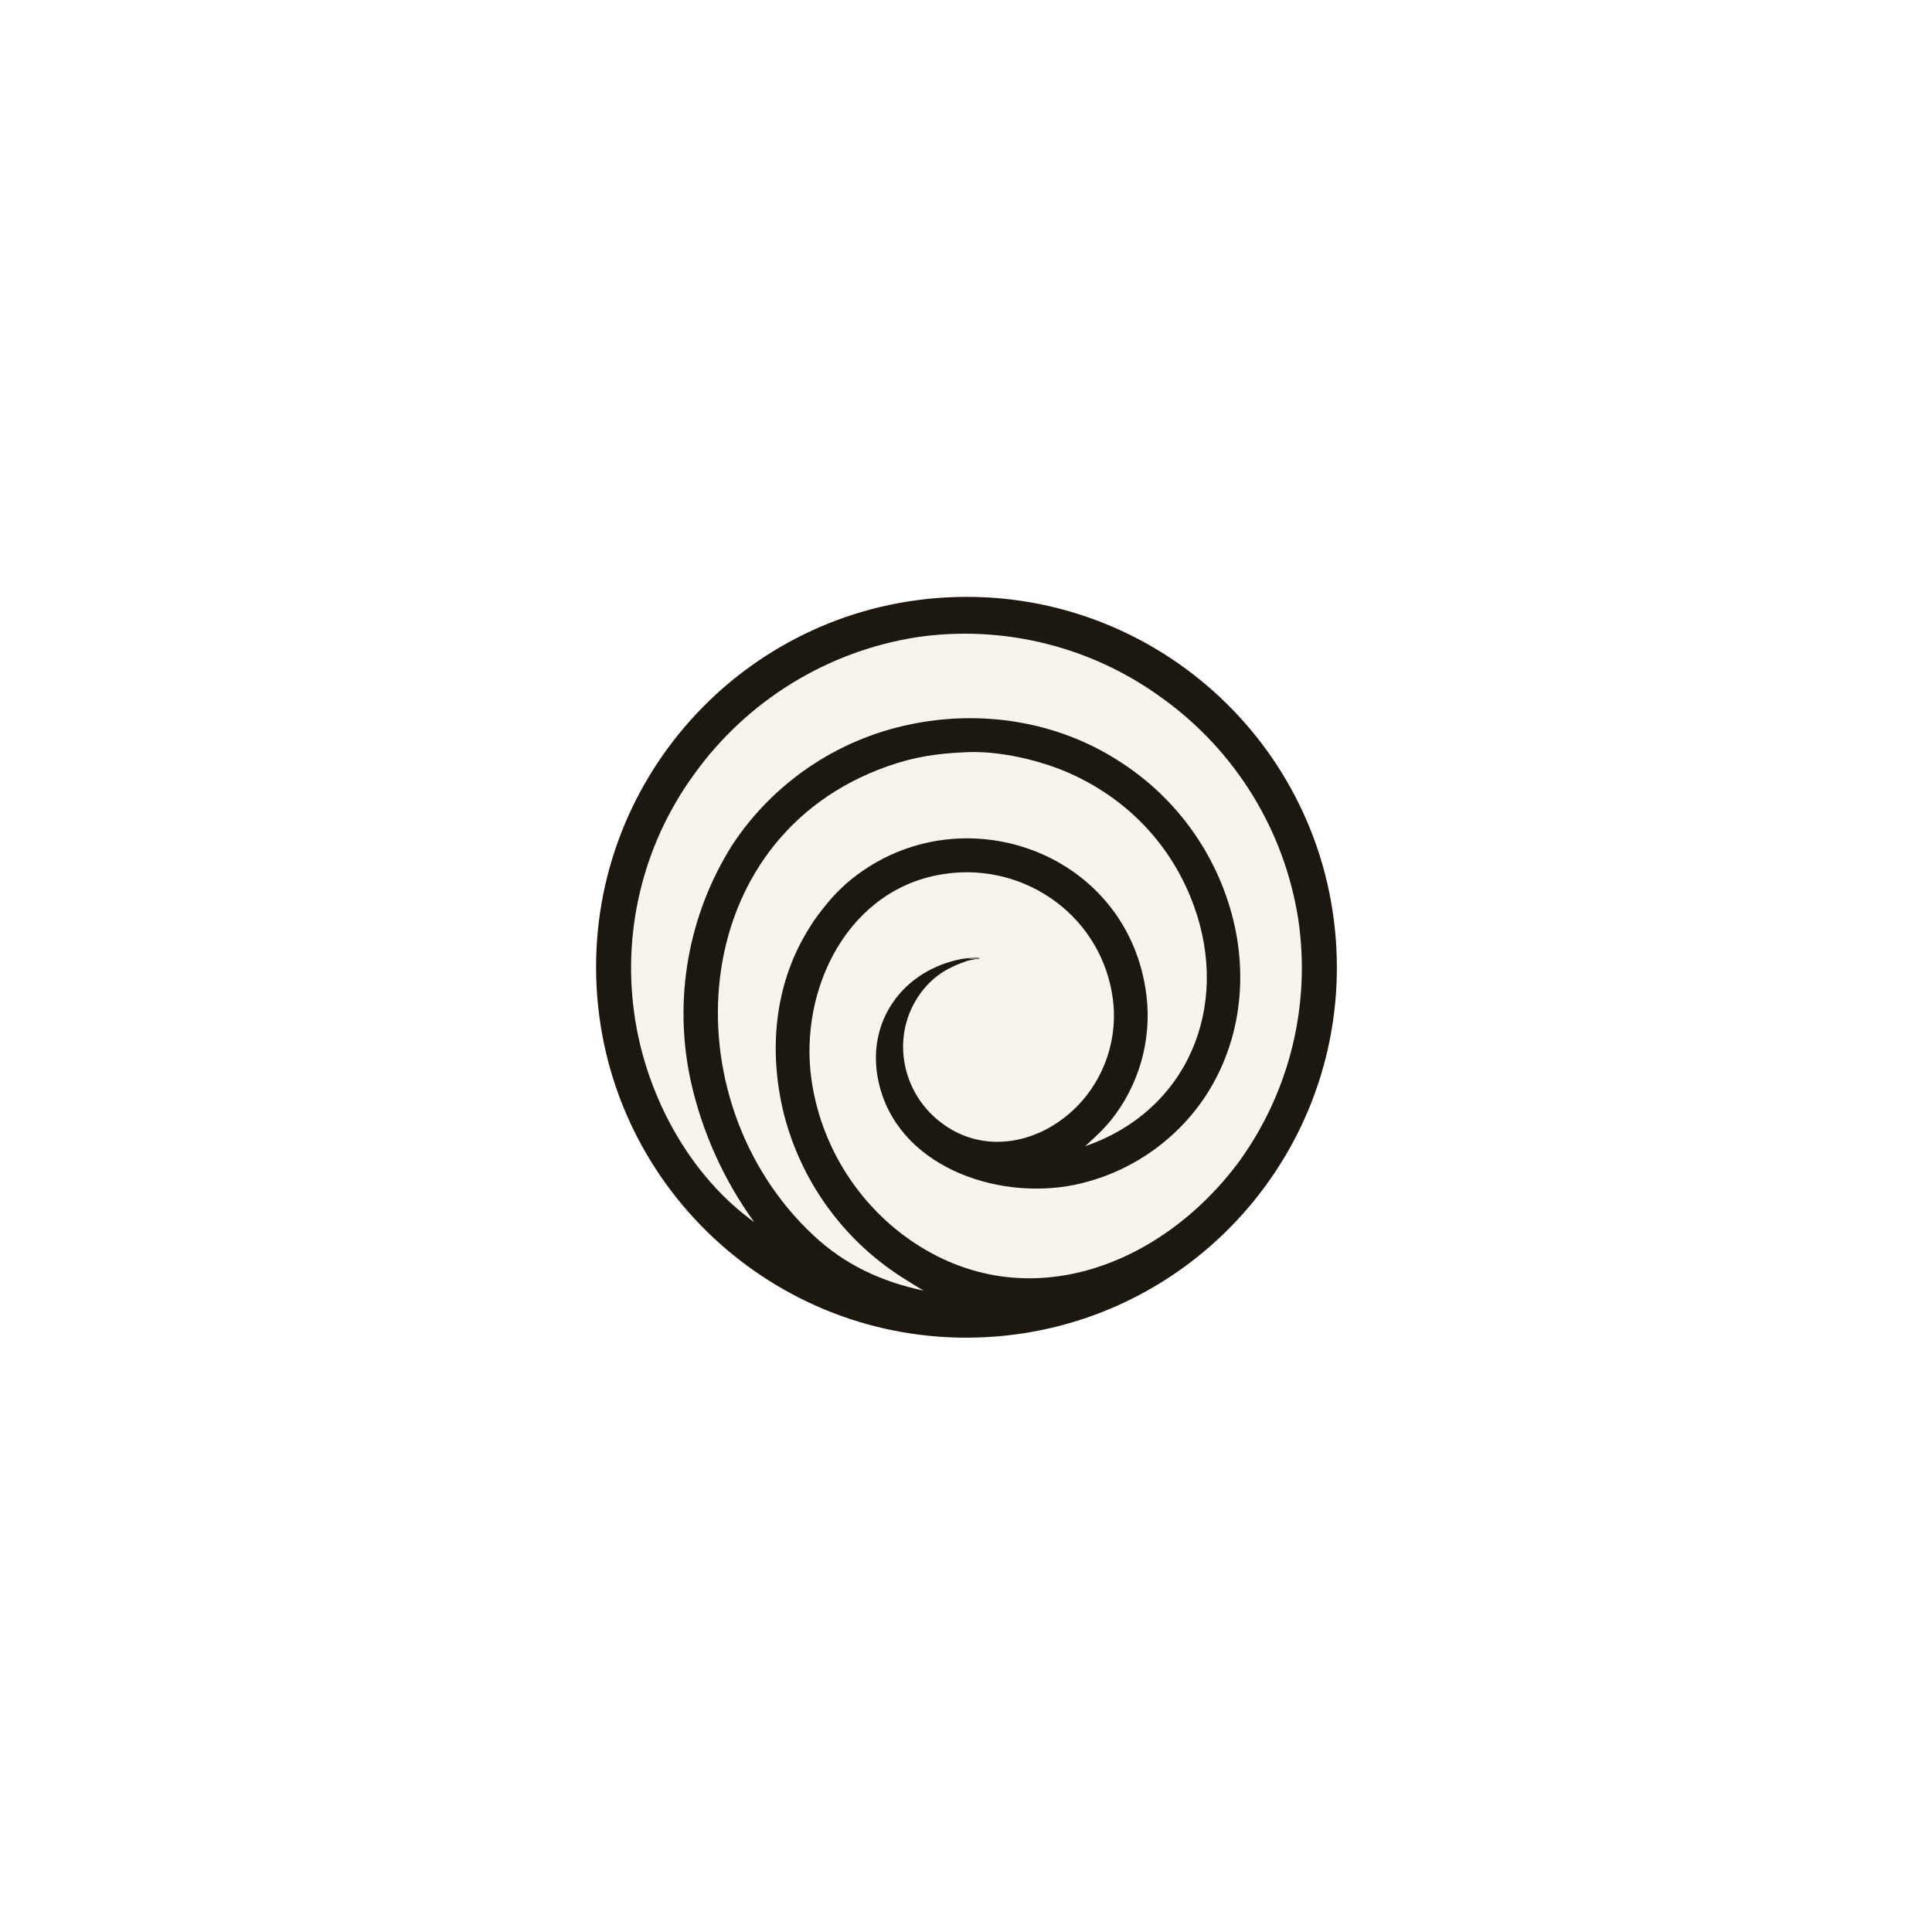
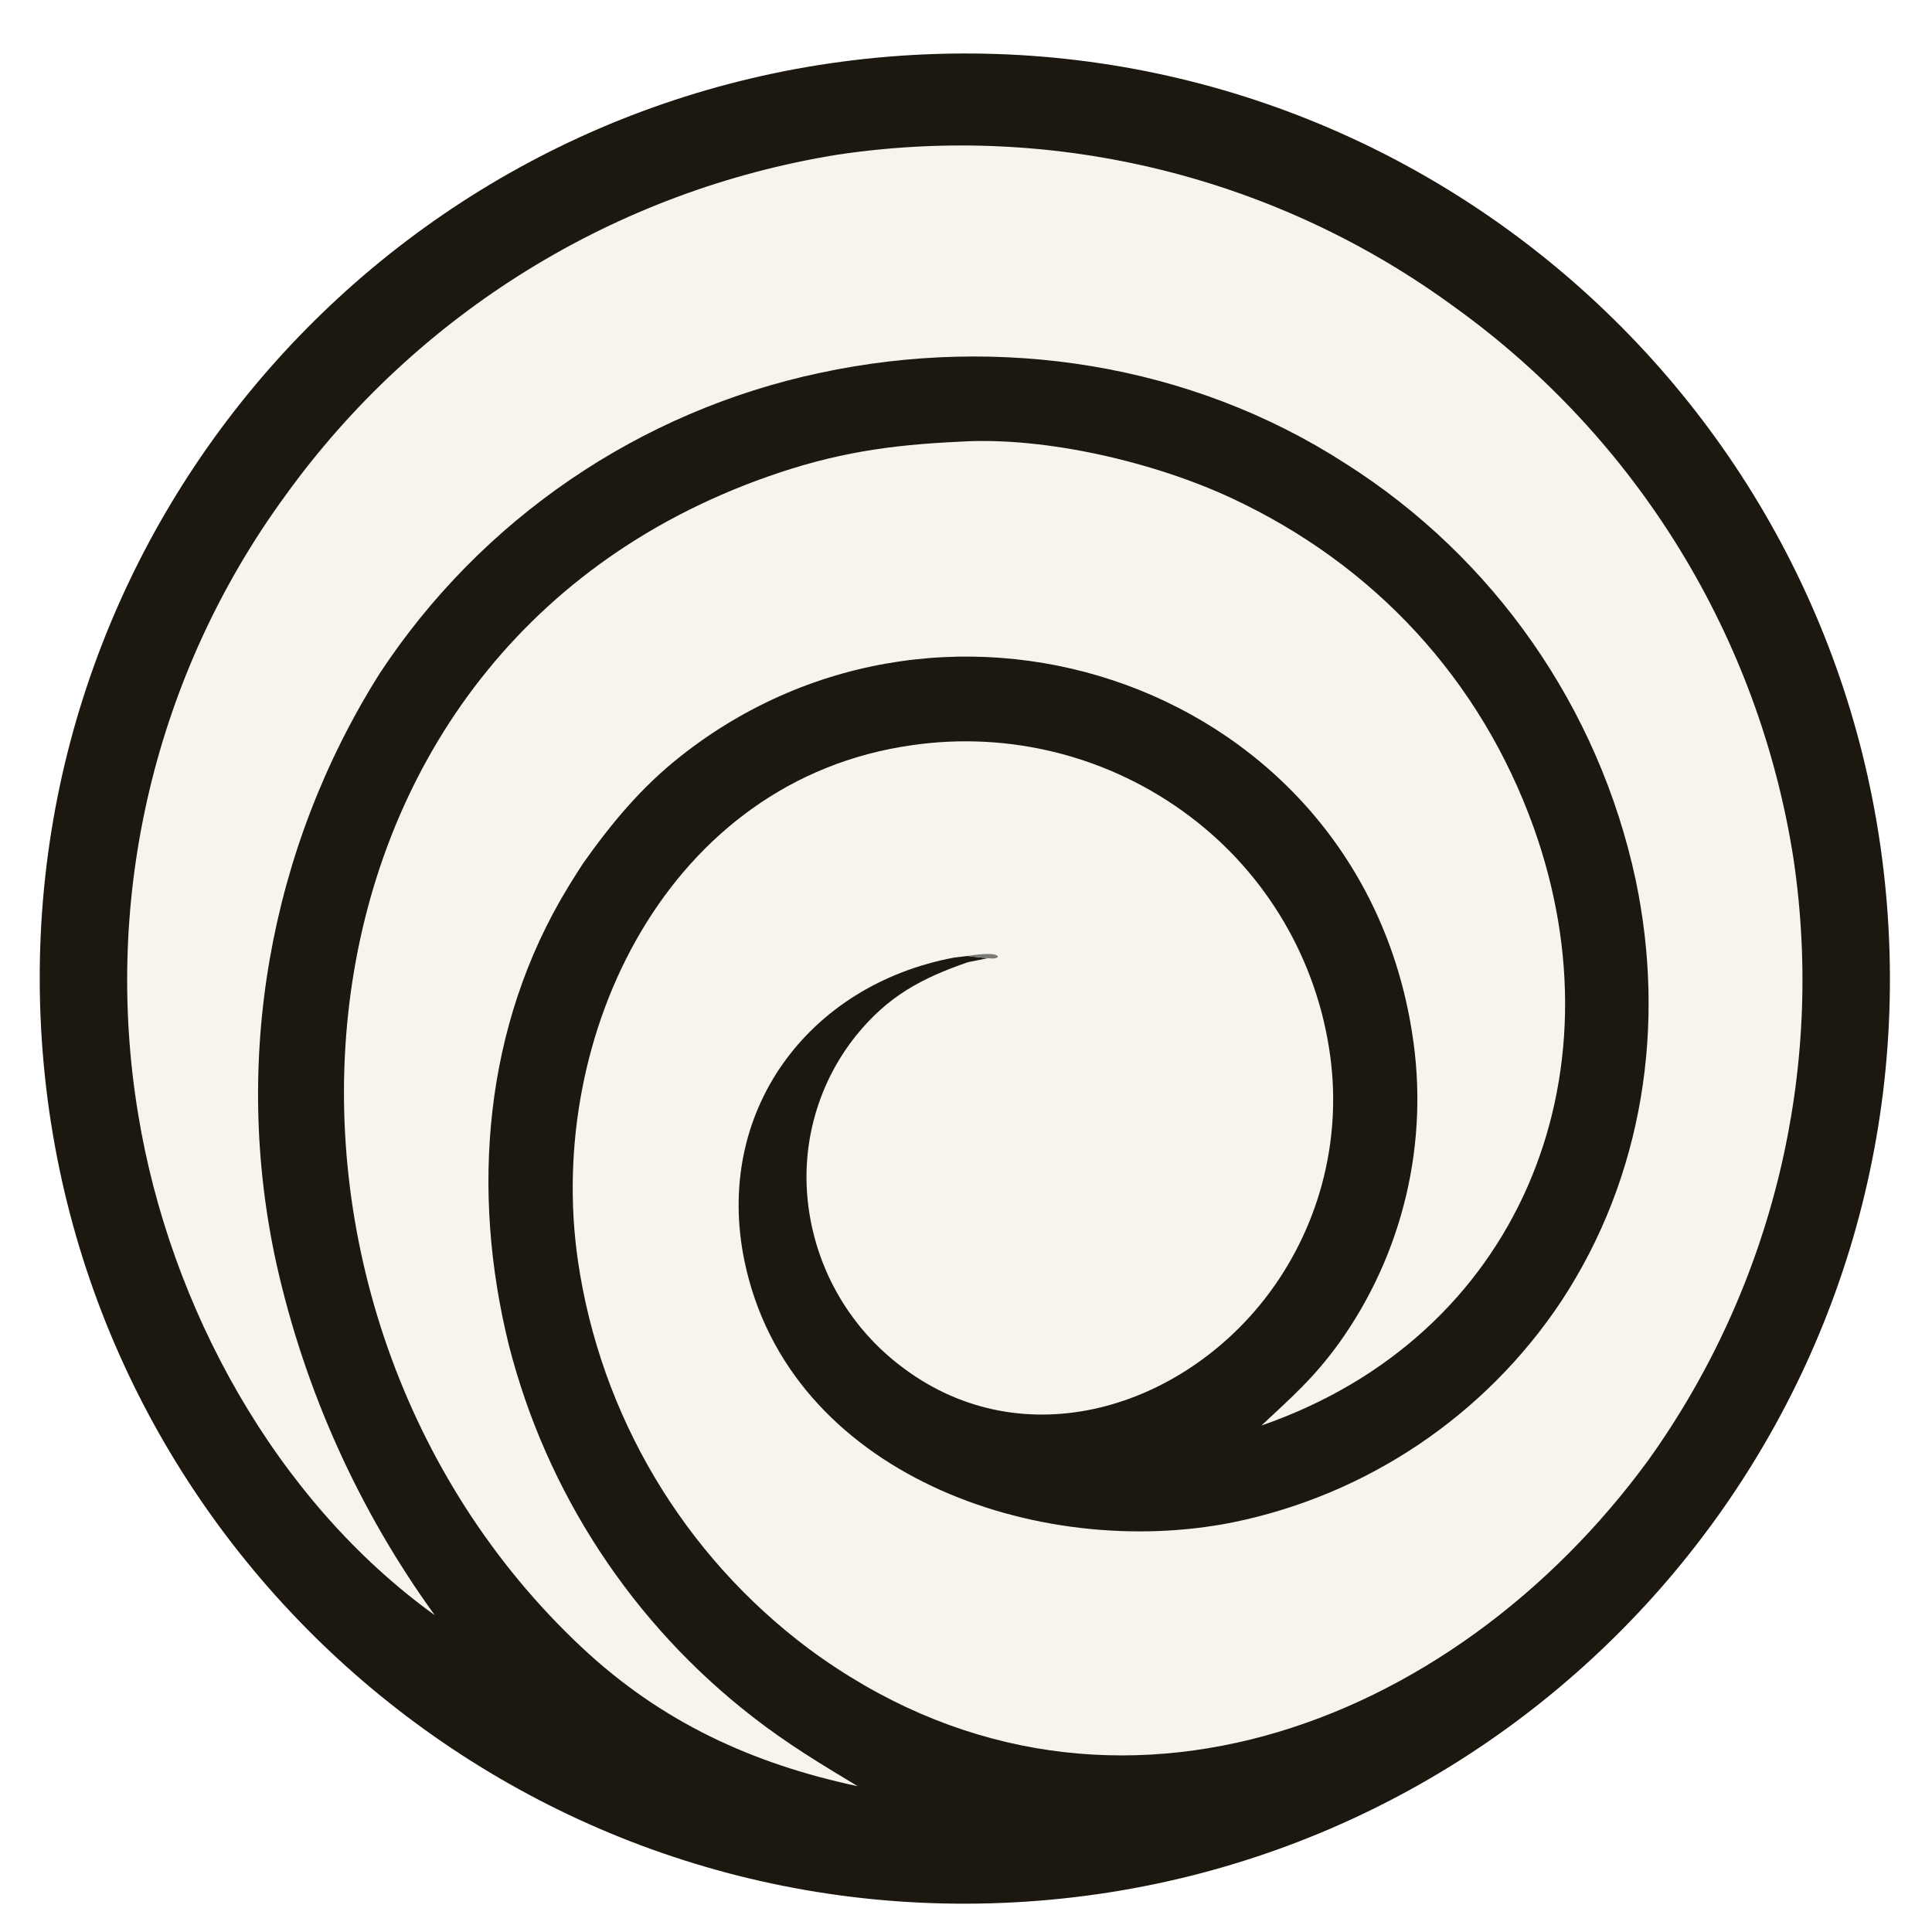
- <svg xmlns="http://www.w3.org/2000/svg" height="2048" preserveAspectRatio="xMidYMid meet" style="display: block;" version="1.1" viewBox="0 0 2048 2048" width="2048">
+ <svg xmlns="http://www.w3.org/2000/svg" height="820" preserveAspectRatio="xMidYMid meet" style="display: block;" version="1.1" viewBox="615 610 820 820" width="820">
  <path d="M 1002.83 633.312 C 1219.46 621.333 1404.75 787.335 1416.55 1003.98 C 1428.36 1220.63 1262.21 1405.78 1045.56 1417.41 C 829.146 1429.03 644.247 1263.11 632.455 1046.71 C 620.663 830.307 786.437 645.276 1002.83 633.312 z" fill="rgb(28,24,16)" transform="translate(0,0)" />
  <path d="M 799.51 1295.52 C 731.849 1246.79 686.981 1164.5 673.639 1082.89 C 658.369 990.527 680.889 895.903 736.13 820.322 C 791.944 742.858 876.297 690.799 970.562 675.639 C 1063.03 661.82 1157.21 685.126 1232.56 740.475 C 1309.83 796.125 1361.58 880.426 1376.22 974.521 C 1389.56 1064.34 1367.48 1155.82 1314.65 1229.67 C 1231.37 1343.68 1081.96 1401.25 958.319 1309.83 C 905.115 1270.03 869.858 1210.76 860.276 1145.02 C 846.389 1048.96 898.869 940.853 1001.96 926.301 C 1043.71 920.195 1086.18 931.034 1119.89 956.407 C 1152.56 980.941 1174.05 1017.53 1179.56 1058.01 C 1184.59 1094.7 1174.63 1131.87 1151.93 1161.13 C 1114.42 1209.23 1046.79 1228.98 996.034 1188.8 C 974.743 1172.08 961.027 1147.53 957.941 1120.63 C 954.973 1095.11 962.352 1069.46 978.429 1049.42 C 991.95 1032.76 1005.97 1025.27 1025.75 1018.4 L 1034.26 1016.69 C 1031.28 1016.43 1028.55 1016.12 1025.57 1015.74 L 1019.84 1016.45 C 957.734 1028.15 917.799 1082.21 931.032 1145.49 C 949.866 1235.56 1055.34 1272.7 1138.31 1256.13 C 1195.29 1244.48 1245.36 1210.78 1277.6 1162.37 C 1312.54 1109.32 1322.17 1045.03 1309.2 983.314 C 1293.51 910.308 1249.12 846.675 1186.04 806.72 C 1120.27 764.245 1039.28 751.946 963.192 768.221 C 886.451 784.471 819.223 830.349 776.117 895.886 C 729.119 970.466 713.407 1060.56 732.386 1146.65 C 744.424 1200.31 767.262 1250.96 799.51 1295.52 z" fill="rgb(247,244,236)" transform="translate(0,0)" />
  <path d="M 1025.57 1015.74 C 1027.5 1015.4 1038.3 1013.79 1038.59 1016.18 C 1037.27 1017.11 1035.86 1016.82 1034.26 1016.69 C 1031.28 1016.43 1028.55 1016.12 1025.57 1015.74 z" fill="rgb(121,121,119)" transform="translate(0,0)" />
  <path d="M 1022.66 797.445 C 1058.89 795.253 1105.51 806.287 1138.2 821.656 C 1198.37 849.852 1243.38 898.406 1265.86 960.997 C 1303.97 1067.14 1259.51 1177.26 1150.41 1215.02 C 1163.52 1202.71 1172.19 1195.3 1182.98 1180.54 C 1210.58 1142.26 1221.83 1094.58 1214.28 1048 C 1191.14 901.375 1017.71 840.922 903.771 931.05 C 887.075 944.257 874.629 959.304 862.413 976.524 C 860.22 979.905 858.072 983.315 855.968 986.753 C 820.375 1045.3 814.728 1115.27 830.969 1180.89 C 846.973 1243.6 883.445 1299.17 934.606 1338.8 C 949.18 1350.15 963.267 1358.62 979.028 1368.12 C 934.16 1358.55 895.757 1340.89 861.952 1309.23 C 708.887 1165.89 725.72 888.002 940.877 812.278 C 969.571 802.179 992.591 798.834 1022.66 797.445 z" fill="rgb(247,244,236)" transform="translate(0,0)" />
</svg>
